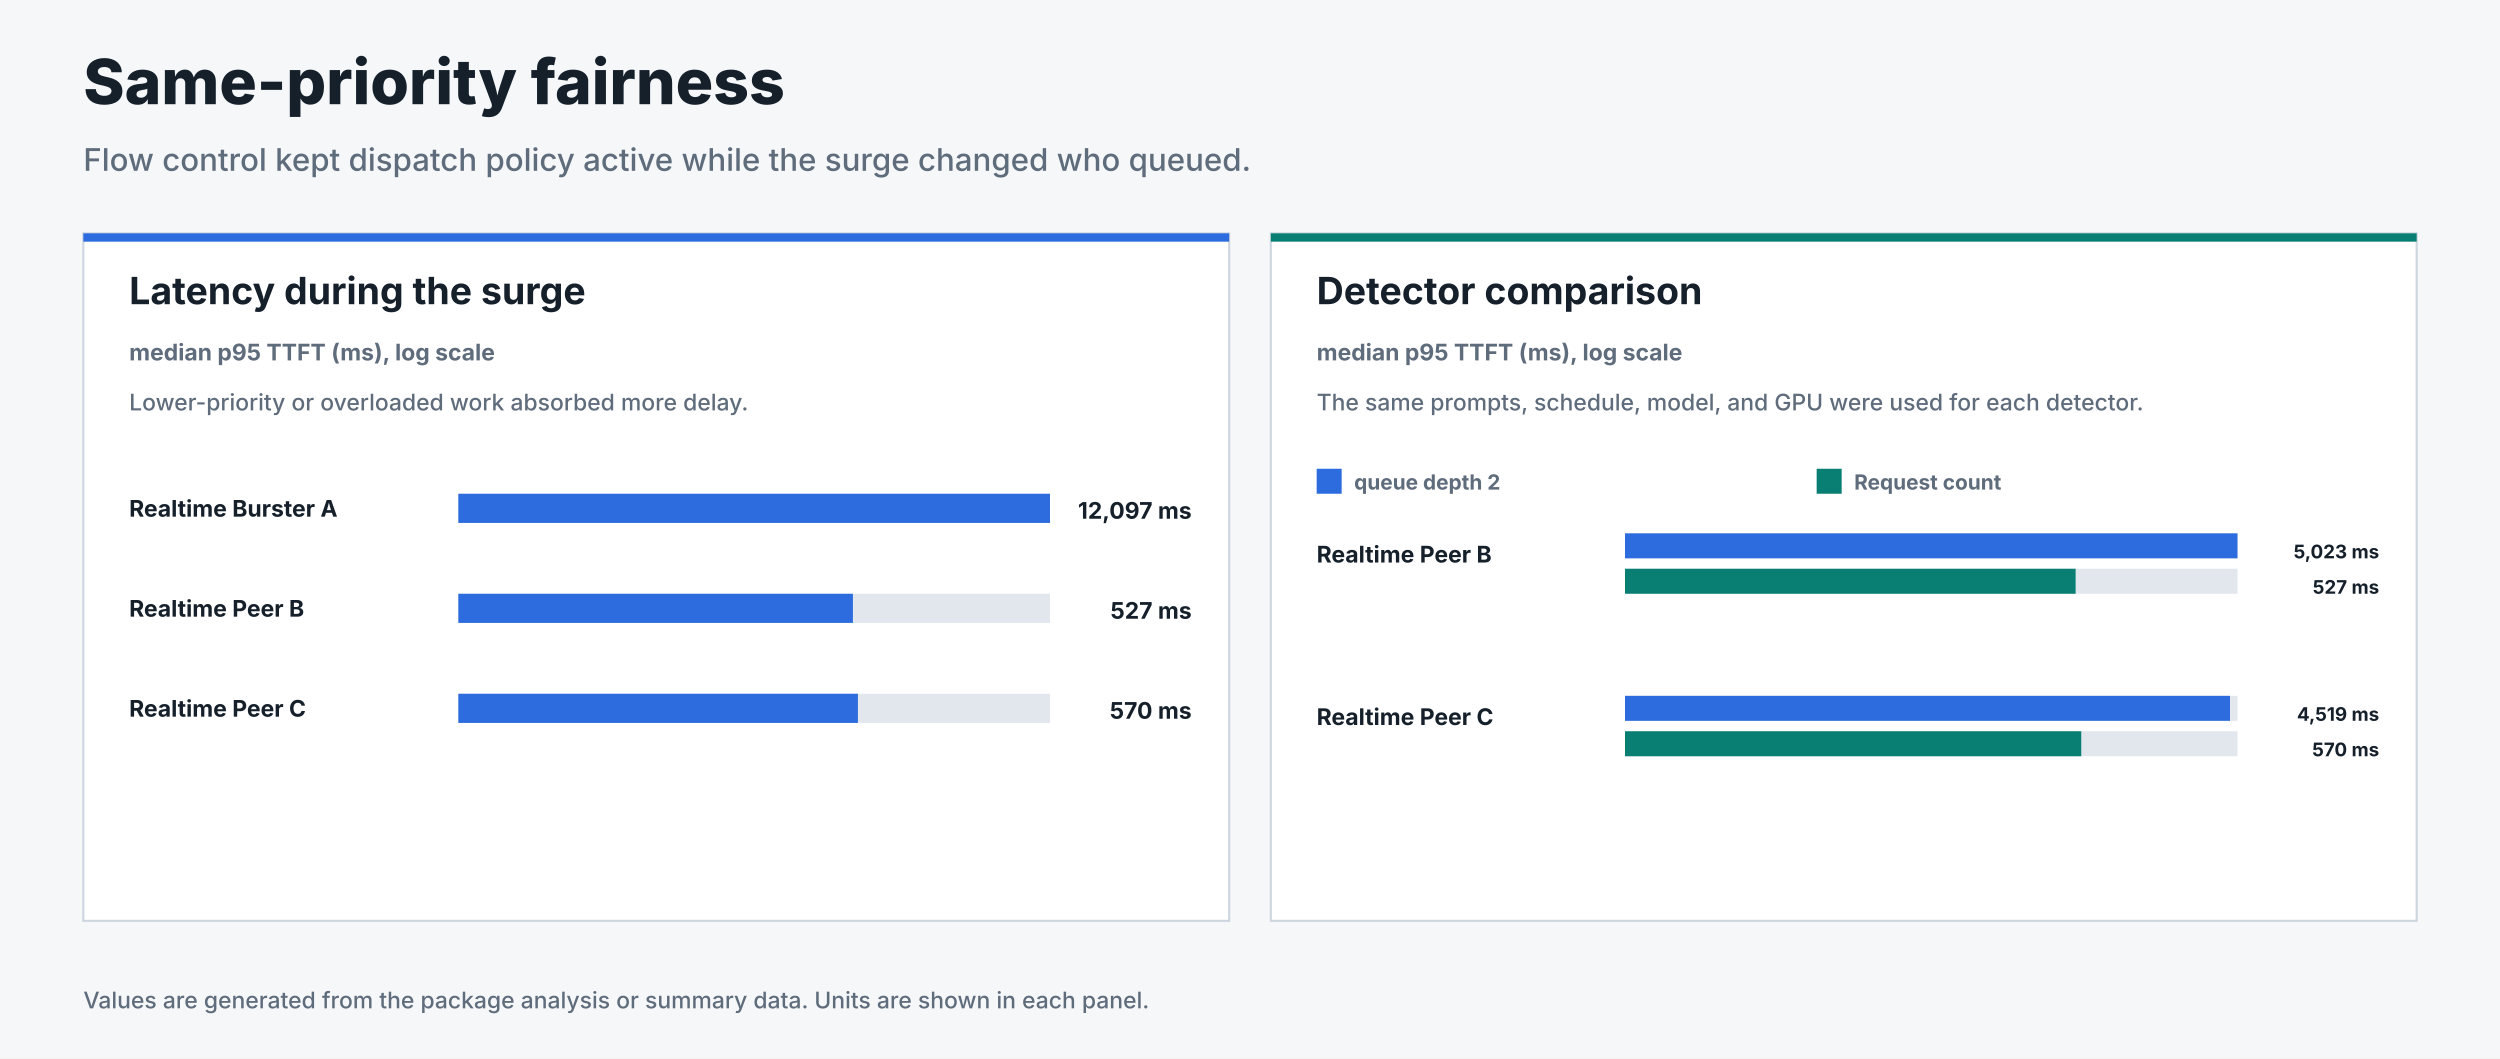
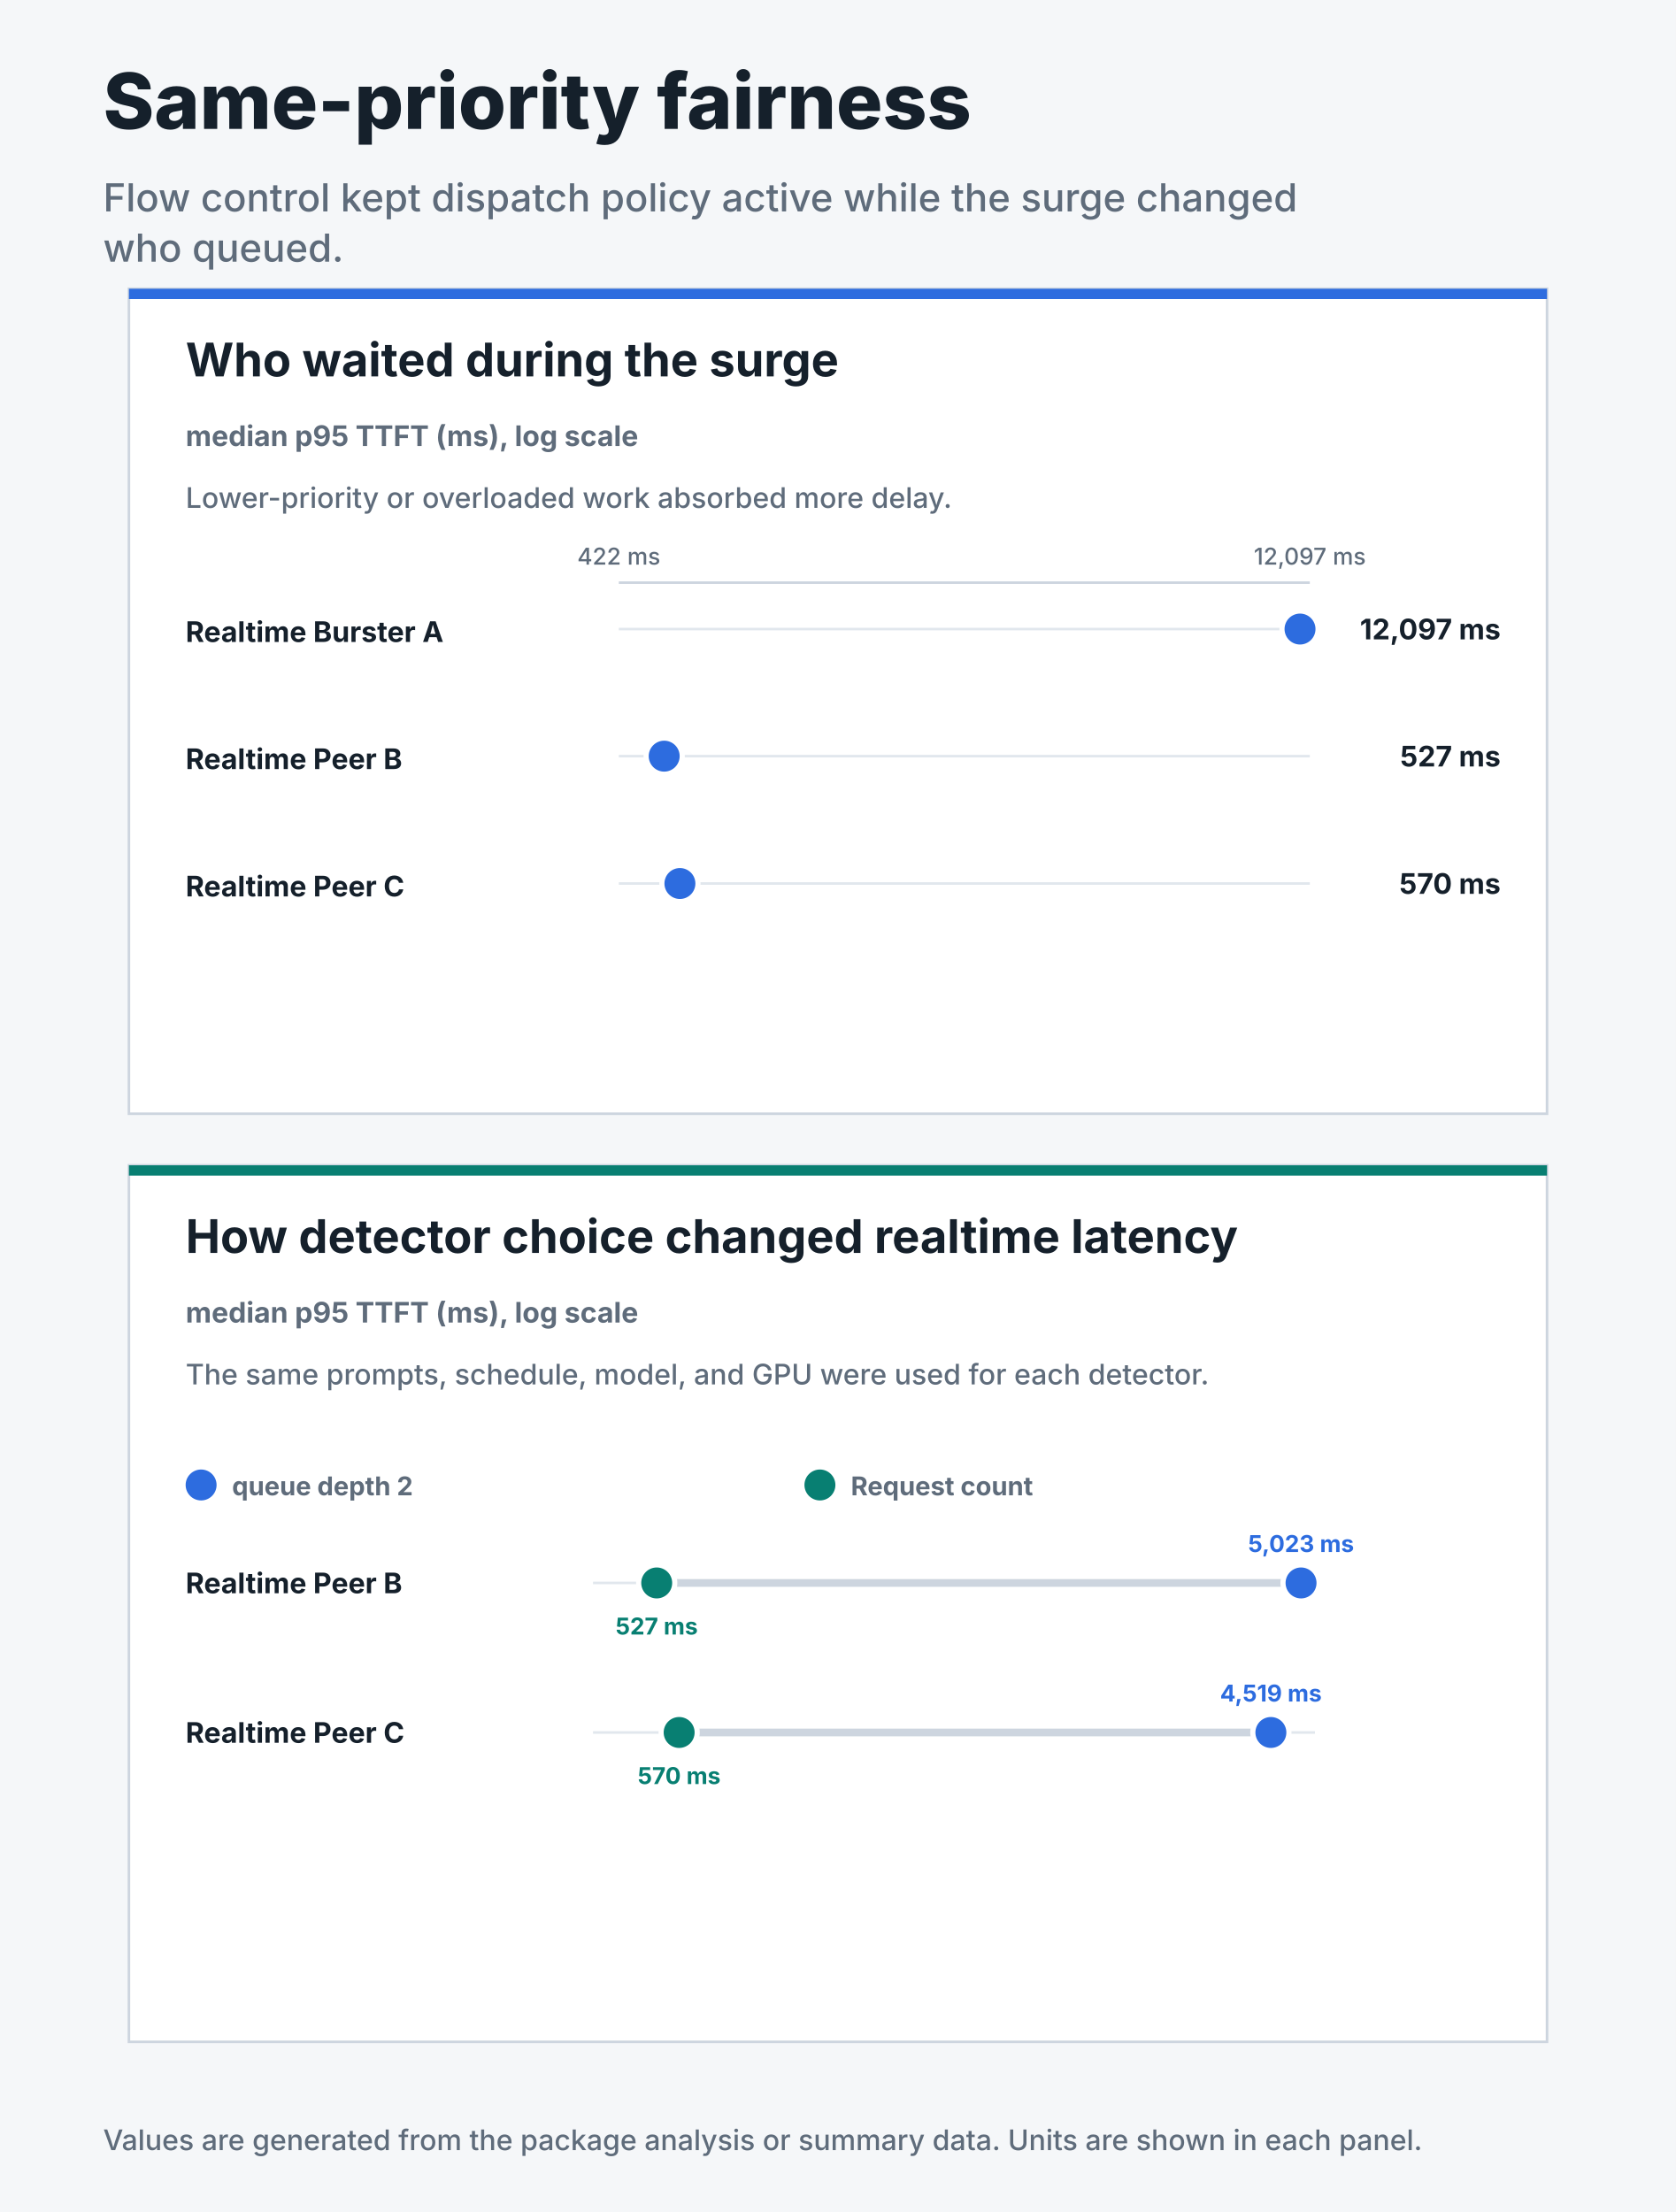
- <svg xmlns="http://www.w3.org/2000/svg" width="1200" height="508" viewBox="0 0 1200 508" role="img" aria-labelledby="title desc">
+ <svg xmlns="http://www.w3.org/2000/svg" width="650" height="858" viewBox="0 0 650 858" role="img" aria-labelledby="title desc">
  <style>text{font-family:Inter,Arial,sans-serif;letter-spacing:0}</style>
-   <rect width="1200" height="508" fill="#f5f7f9" />
+   <rect width="650" height="858" fill="#f5f7f9" />
  <text x="40.0" y="50.0" fill="#15202b" font-size="30" font-weight="800" text-anchor="start">Same-priority fairness</text>
  <text x="40.0" y="82.0" fill="#5f6c7b" font-size="15" font-weight="550">
-     <tspan x="40.0" dy="0.0">Flow control kept dispatch policy active while the surge changed who queued.</tspan>
+     <tspan x="40.0" dy="0.0">Flow control kept dispatch policy active while the surge changed</tspan>
+     <tspan x="40.0" dy="19.5">who queued.</tspan>
  </text>
-   <rect x="40" y="112" width="550" height="330" fill="#ffffff" stroke="#cdd5df" />
-   <rect x="40" y="112" width="550" height="4" fill="#2d6cdf" />
-   <text x="62.0" y="146.0" fill="#15202b" font-size="18" font-weight="750">
-     <tspan x="62.0" dy="0.0">Latency during the surge</tspan>
+   <rect x="50" y="112" width="550" height="320" fill="#ffffff" stroke="#cdd5df" />
+   <rect x="50" y="112" width="550" height="4" fill="#2d6cdf" />
+   <text x="72.0" y="146.0" fill="#15202b" font-size="18" font-weight="750">
+     <tspan x="72.0" dy="0.0">Who waited during the surge</tspan>
  </text>
-   <text x="62.0" y="173.0" fill="#5f6c7b" font-size="11" font-weight="650" text-anchor="start">median p95 TTFT (ms), log scale</text>
-   <text x="62.0" y="197.0" fill="#5f6c7b" font-size="11" font-weight="500">
-     <tspan x="62.0" dy="0.0">Lower-priority or overloaded work absorbed more delay.</tspan>
+   <text x="72.0" y="173.0" fill="#5f6c7b" font-size="11" font-weight="650" text-anchor="start">median p95 TTFT (ms), log scale</text>
+   <text x="72.0" y="197.0" fill="#5f6c7b" font-size="11" font-weight="500">
+     <tspan x="72.0" dy="0.0">Lower-priority or overloaded work absorbed more delay.</tspan>
  </text>
-   <text x="62.0" y="248.0" fill="#15202b" font-size="11" font-weight="650">
-     <tspan x="62.0" dy="0.0">Realtime Burster A</tspan>
+   <line x1="240" y1="226" x2="508" y2="226" stroke="#cdd5df" />
+   <text x="240.0" y="219.0" fill="#5f6c7b" font-size="9" font-weight="550" text-anchor="middle">422 ms</text>
+   <text x="508.0" y="219.0" fill="#5f6c7b" font-size="9" font-weight="550" text-anchor="middle">12,097 ms</text>
+   <text x="72.0" y="249.0" fill="#15202b" font-size="11" font-weight="650">
+     <tspan x="72.0" dy="0.0">Realtime Burster A</tspan>
  </text>
-   <rect x="220" y="237.0" width="284" height="14" fill="#e1e7ed" />
-   <rect x="220" y="237.0" width="284.0" height="14" fill="#2d6cdf" />
-   <text x="572.0" y="249.0" fill="#15202b" font-size="11" font-weight="750" text-anchor="end">12,097 ms</text>
-   <text x="62.0" y="296.0" fill="#15202b" font-size="11" font-weight="650">
-     <tspan x="62.0" dy="0.0">Realtime Peer B</tspan>
+   <line x1="240" y1="244.0" x2="508" y2="244.0" stroke="#e1e7ed" />
+   <circle cx="504.2" cy="244.0" r="7" fill="#2d6cdf" stroke="#ffffff" stroke-width="2" />
+   <text x="582.0" y="248.0" fill="#15202b" font-size="11" font-weight="750" text-anchor="end">12,097 ms</text>
+   <text x="72.0" y="298.3" fill="#15202b" font-size="11" font-weight="650">
+     <tspan x="72.0" dy="0.0">Realtime Peer B</tspan>
  </text>
-   <rect x="220" y="285.0" width="284" height="14" fill="#e1e7ed" />
-   <rect x="220" y="285.0" width="189.4" height="14" fill="#2d6cdf" />
-   <text x="572.0" y="297.0" fill="#15202b" font-size="11" font-weight="750" text-anchor="end">527 ms</text>
-   <text x="62.0" y="344.0" fill="#15202b" font-size="11" font-weight="650">
-     <tspan x="62.0" dy="0.0">Realtime Peer C</tspan>
+   <line x1="240" y1="293.3" x2="508" y2="293.3" stroke="#e1e7ed" />
+   <circle cx="257.6" cy="293.3" r="7" fill="#2d6cdf" stroke="#ffffff" stroke-width="2" />
+   <text x="582.0" y="297.3" fill="#15202b" font-size="11" font-weight="750" text-anchor="end">527 ms</text>
+   <text x="72.0" y="347.7" fill="#15202b" font-size="11" font-weight="650">
+     <tspan x="72.0" dy="0.0">Realtime Peer C</tspan>
  </text>
-   <rect x="220" y="333.0" width="284" height="14" fill="#e1e7ed" />
-   <rect x="220" y="333.0" width="191.8" height="14" fill="#2d6cdf" />
-   <text x="572.0" y="345.0" fill="#15202b" font-size="11" font-weight="750" text-anchor="end">570 ms</text>
-   <rect x="610" y="112" width="550" height="330" fill="#ffffff" stroke="#cdd5df" />
-   <rect x="610" y="112" width="550" height="4" fill="#087f72" />
-   <text x="632.0" y="146.0" fill="#15202b" font-size="18" font-weight="750">
-     <tspan x="632.0" dy="0.0">Detector comparison</tspan>
+   <line x1="240" y1="342.7" x2="508" y2="342.7" stroke="#e1e7ed" />
+   <circle cx="263.7" cy="342.7" r="7" fill="#2d6cdf" stroke="#ffffff" stroke-width="2" />
+   <text x="582.0" y="346.7" fill="#15202b" font-size="11" font-weight="750" text-anchor="end">570 ms</text>
+   <rect x="50" y="452" width="550" height="340" fill="#ffffff" stroke="#cdd5df" />
+   <rect x="50" y="452" width="550" height="4" fill="#087f72" />
+   <text x="72.0" y="486.0" fill="#15202b" font-size="18" font-weight="750">
+     <tspan x="72.0" dy="0.0">How detector choice changed realtime latency</tspan>
  </text>
-   <text x="632.0" y="173.0" fill="#5f6c7b" font-size="11" font-weight="650" text-anchor="start">median p95 TTFT (ms), log scale</text>
-   <text x="632.0" y="197.0" fill="#5f6c7b" font-size="11" font-weight="500">
-     <tspan x="632.0" dy="0.0">The same prompts, schedule, model, and GPU were used for each detector.</tspan>
+   <text x="72.0" y="513.0" fill="#5f6c7b" font-size="11" font-weight="650" text-anchor="start">median p95 TTFT (ms), log scale</text>
+   <text x="72.0" y="537.0" fill="#5f6c7b" font-size="11" font-weight="500">
+     <tspan x="72.0" dy="0.0">The same prompts, schedule, model, and GPU were used for each detector.</tspan>
  </text>
-   <rect x="632.0" y="225" width="12" height="12" fill="#2d6cdf" />
-   <text x="650.0" y="235.0" fill="#5f6c7b" font-size="10" font-weight="650" text-anchor="start">queue depth 2</text>
-   <rect x="872.0" y="225" width="12" height="12" fill="#087f72" />
-   <text x="890.0" y="235.0" fill="#5f6c7b" font-size="10" font-weight="650" text-anchor="start">Request count</text>
-   <text x="632.0" y="270.0" fill="#15202b" font-size="11" font-weight="650">
-     <tspan x="632.0" dy="0.0">Realtime Peer B</tspan>
+   <circle cx="78.0" cy="576" r="6" fill="#2d6cdf" />
+   <text x="90.0" y="580.0" fill="#5f6c7b" font-size="10" font-weight="650" text-anchor="start">queue depth 2</text>
+   <circle cx="318.0" cy="576" r="6" fill="#087f72" />
+   <text x="330.0" y="580.0" fill="#5f6c7b" font-size="10" font-weight="650" text-anchor="start">Request count</text>
+   <text x="72.0" y="618.0" fill="#15202b" font-size="11" font-weight="650">
+     <tspan x="72.0" dy="0.0">Realtime Peer B</tspan>
  </text>
-   <rect x="780" y="256.0" width="294" height="12.0" fill="#e1e7ed" />
-   <rect x="780" y="256.0" width="294.0" height="12.0" fill="#2d6cdf" />
-   <text x="1142.0" y="268.0" fill="#15202b" font-size="9" font-weight="750" text-anchor="end">5,023 ms</text>
-   <rect x="780" y="273.0" width="294" height="12.0" fill="#e1e7ed" />
-   <rect x="780" y="273.0" width="216.3" height="12.0" fill="#087f72" />
-   <text x="1142.0" y="285.0" fill="#15202b" font-size="9" font-weight="750" text-anchor="end">527 ms</text>
-   <text x="632.0" y="348.0" fill="#15202b" font-size="11" font-weight="650">
-     <tspan x="632.0" dy="0.0">Realtime Peer C</tspan>
+   <line x1="230" y1="614.0" x2="510" y2="614.0" stroke="#e1e7ed" />
+   <line x1="254.7" y1="614.0" x2="504.6" y2="614.0" stroke="#cdd5df" stroke-width="3" />
+   <circle cx="504.6" cy="614.0" r="7" fill="#2d6cdf" stroke="#ffffff" stroke-width="2" />
+   <text x="504.6" y="602.0" fill="#2d6cdf" font-size="9" font-weight="750" text-anchor="middle">5,023 ms</text>
+   <circle cx="254.7" cy="614.0" r="7" fill="#087f72" stroke="#ffffff" stroke-width="2" />
+   <text x="254.7" y="634.0" fill="#087f72" font-size="9" font-weight="750" text-anchor="middle">527 ms</text>
+   <text x="72.0" y="676.0" fill="#15202b" font-size="11" font-weight="650">
+     <tspan x="72.0" dy="0.0">Realtime Peer C</tspan>
  </text>
-   <rect x="780" y="334.0" width="294" height="12.0" fill="#e1e7ed" />
-   <rect x="780" y="334.0" width="290.4" height="12.0" fill="#2d6cdf" />
-   <text x="1142.0" y="346.0" fill="#15202b" font-size="9" font-weight="750" text-anchor="end">4,519 ms</text>
-   <rect x="780" y="351.0" width="294" height="12.0" fill="#e1e7ed" />
-   <rect x="780" y="351.0" width="219.0" height="12.0" fill="#087f72" />
-   <text x="1142.0" y="363.0" fill="#15202b" font-size="9" font-weight="750" text-anchor="end">570 ms</text>
-   <text x="40.0" y="484.0" fill="#5f6c7b" font-size="11" font-weight="500" text-anchor="start">Values are generated from the package analysis or summary data. Units are shown in each panel.</text>
+   <line x1="230" y1="672.0" x2="510" y2="672.0" stroke="#e1e7ed" />
+   <line x1="263.4" y1="672.0" x2="492.9" y2="672.0" stroke="#cdd5df" stroke-width="3" />
+   <circle cx="492.9" cy="672.0" r="7" fill="#2d6cdf" stroke="#ffffff" stroke-width="2" />
+   <text x="492.9" y="660.0" fill="#2d6cdf" font-size="9" font-weight="750" text-anchor="middle">4,519 ms</text>
+   <circle cx="263.4" cy="672.0" r="7" fill="#087f72" stroke="#ffffff" stroke-width="2" />
+   <text x="263.4" y="692.0" fill="#087f72" font-size="9" font-weight="750" text-anchor="middle">570 ms</text>
+   <text x="40.0" y="834.0" fill="#5f6c7b" font-size="11" font-weight="500" text-anchor="start">Values are generated from the package analysis or summary data. Units are shown in each panel.</text>
</svg>
